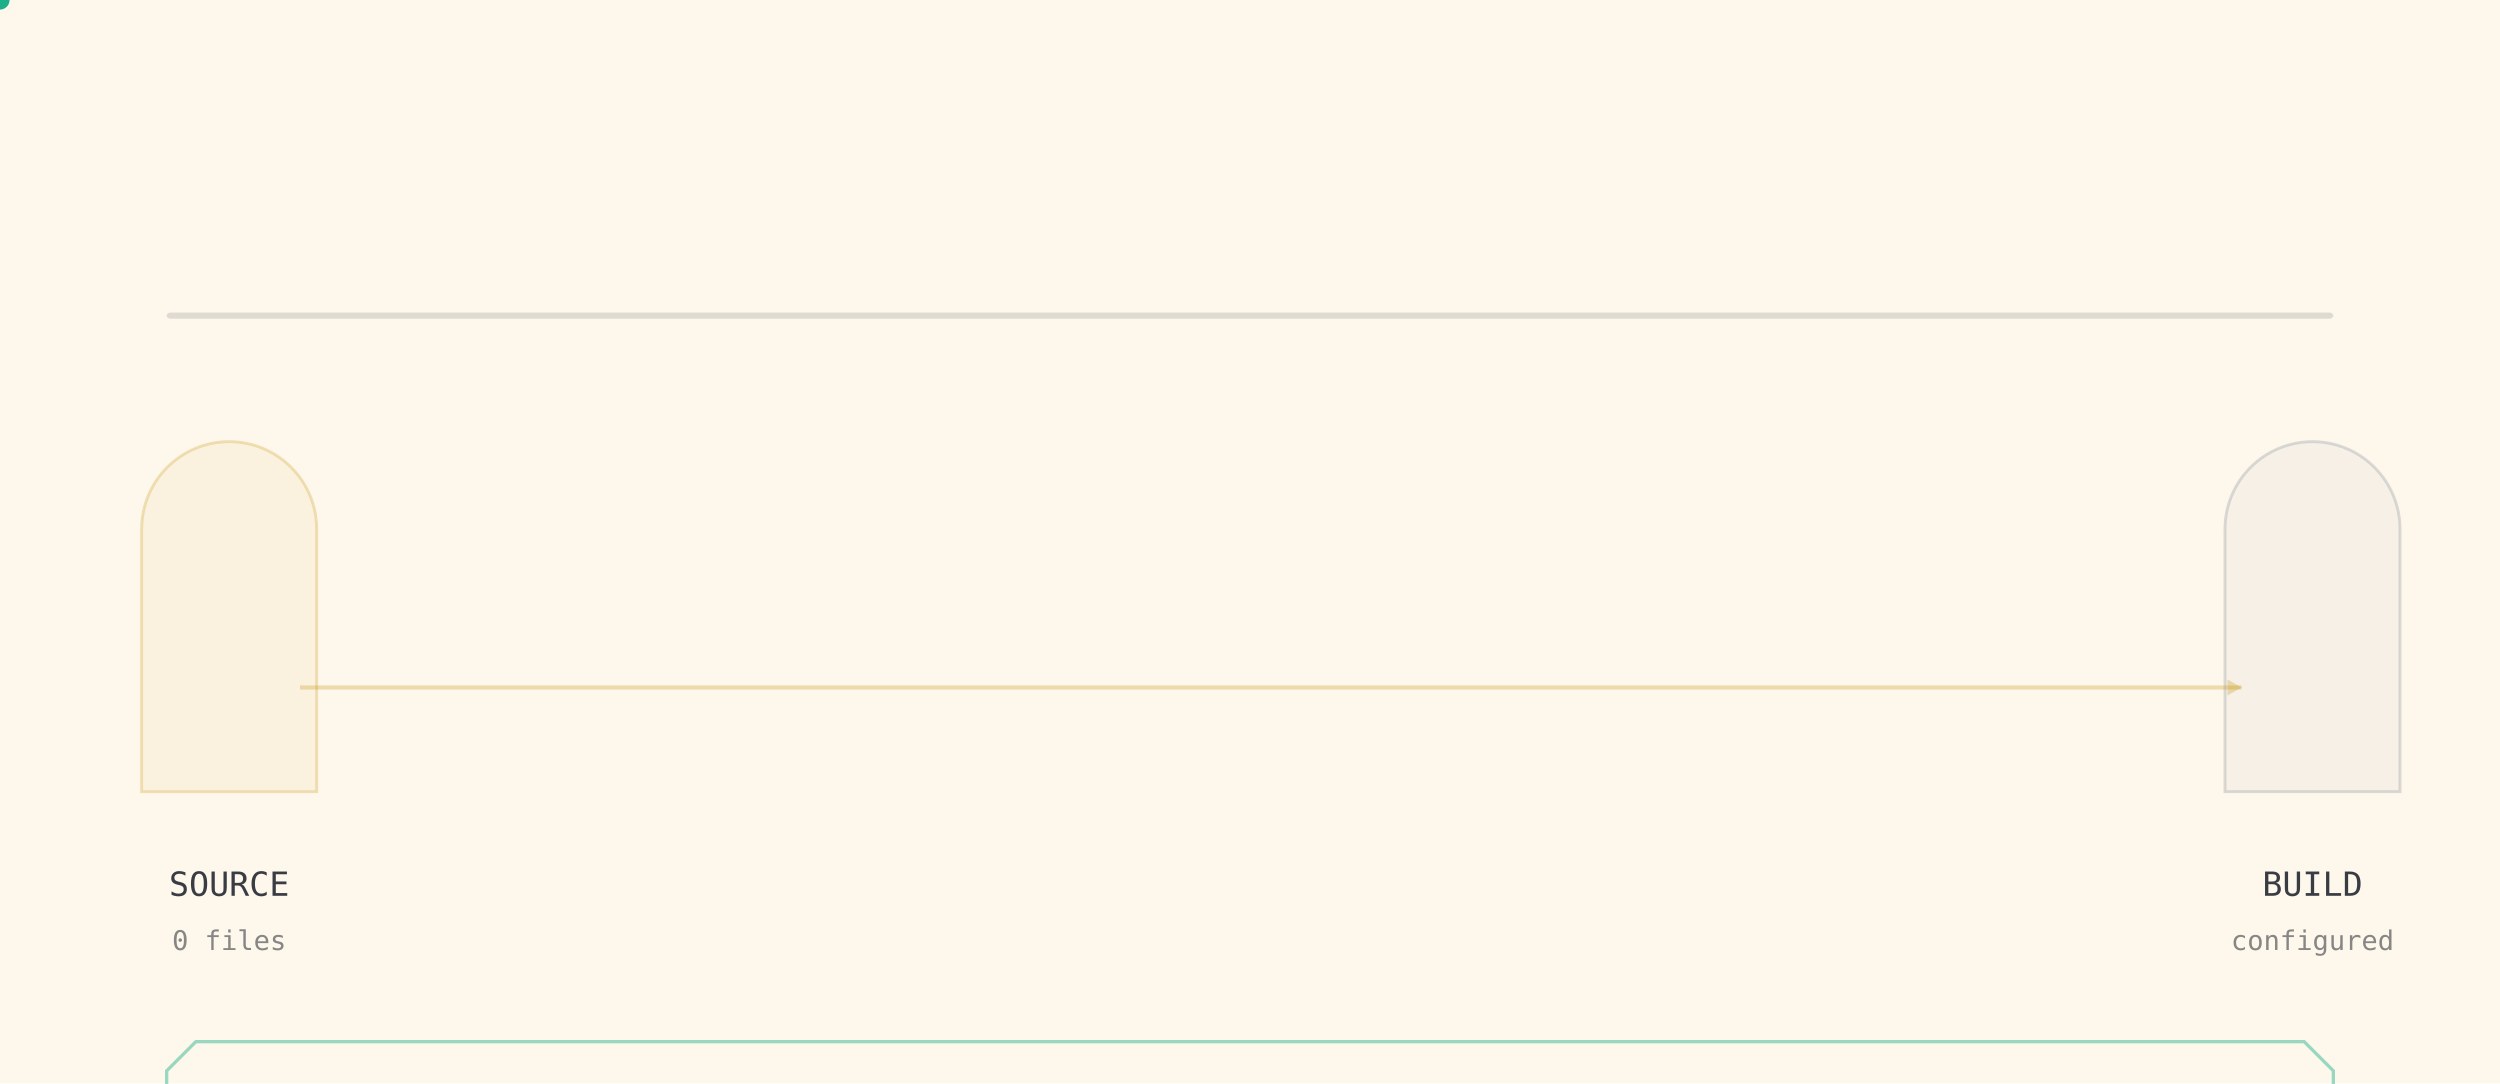
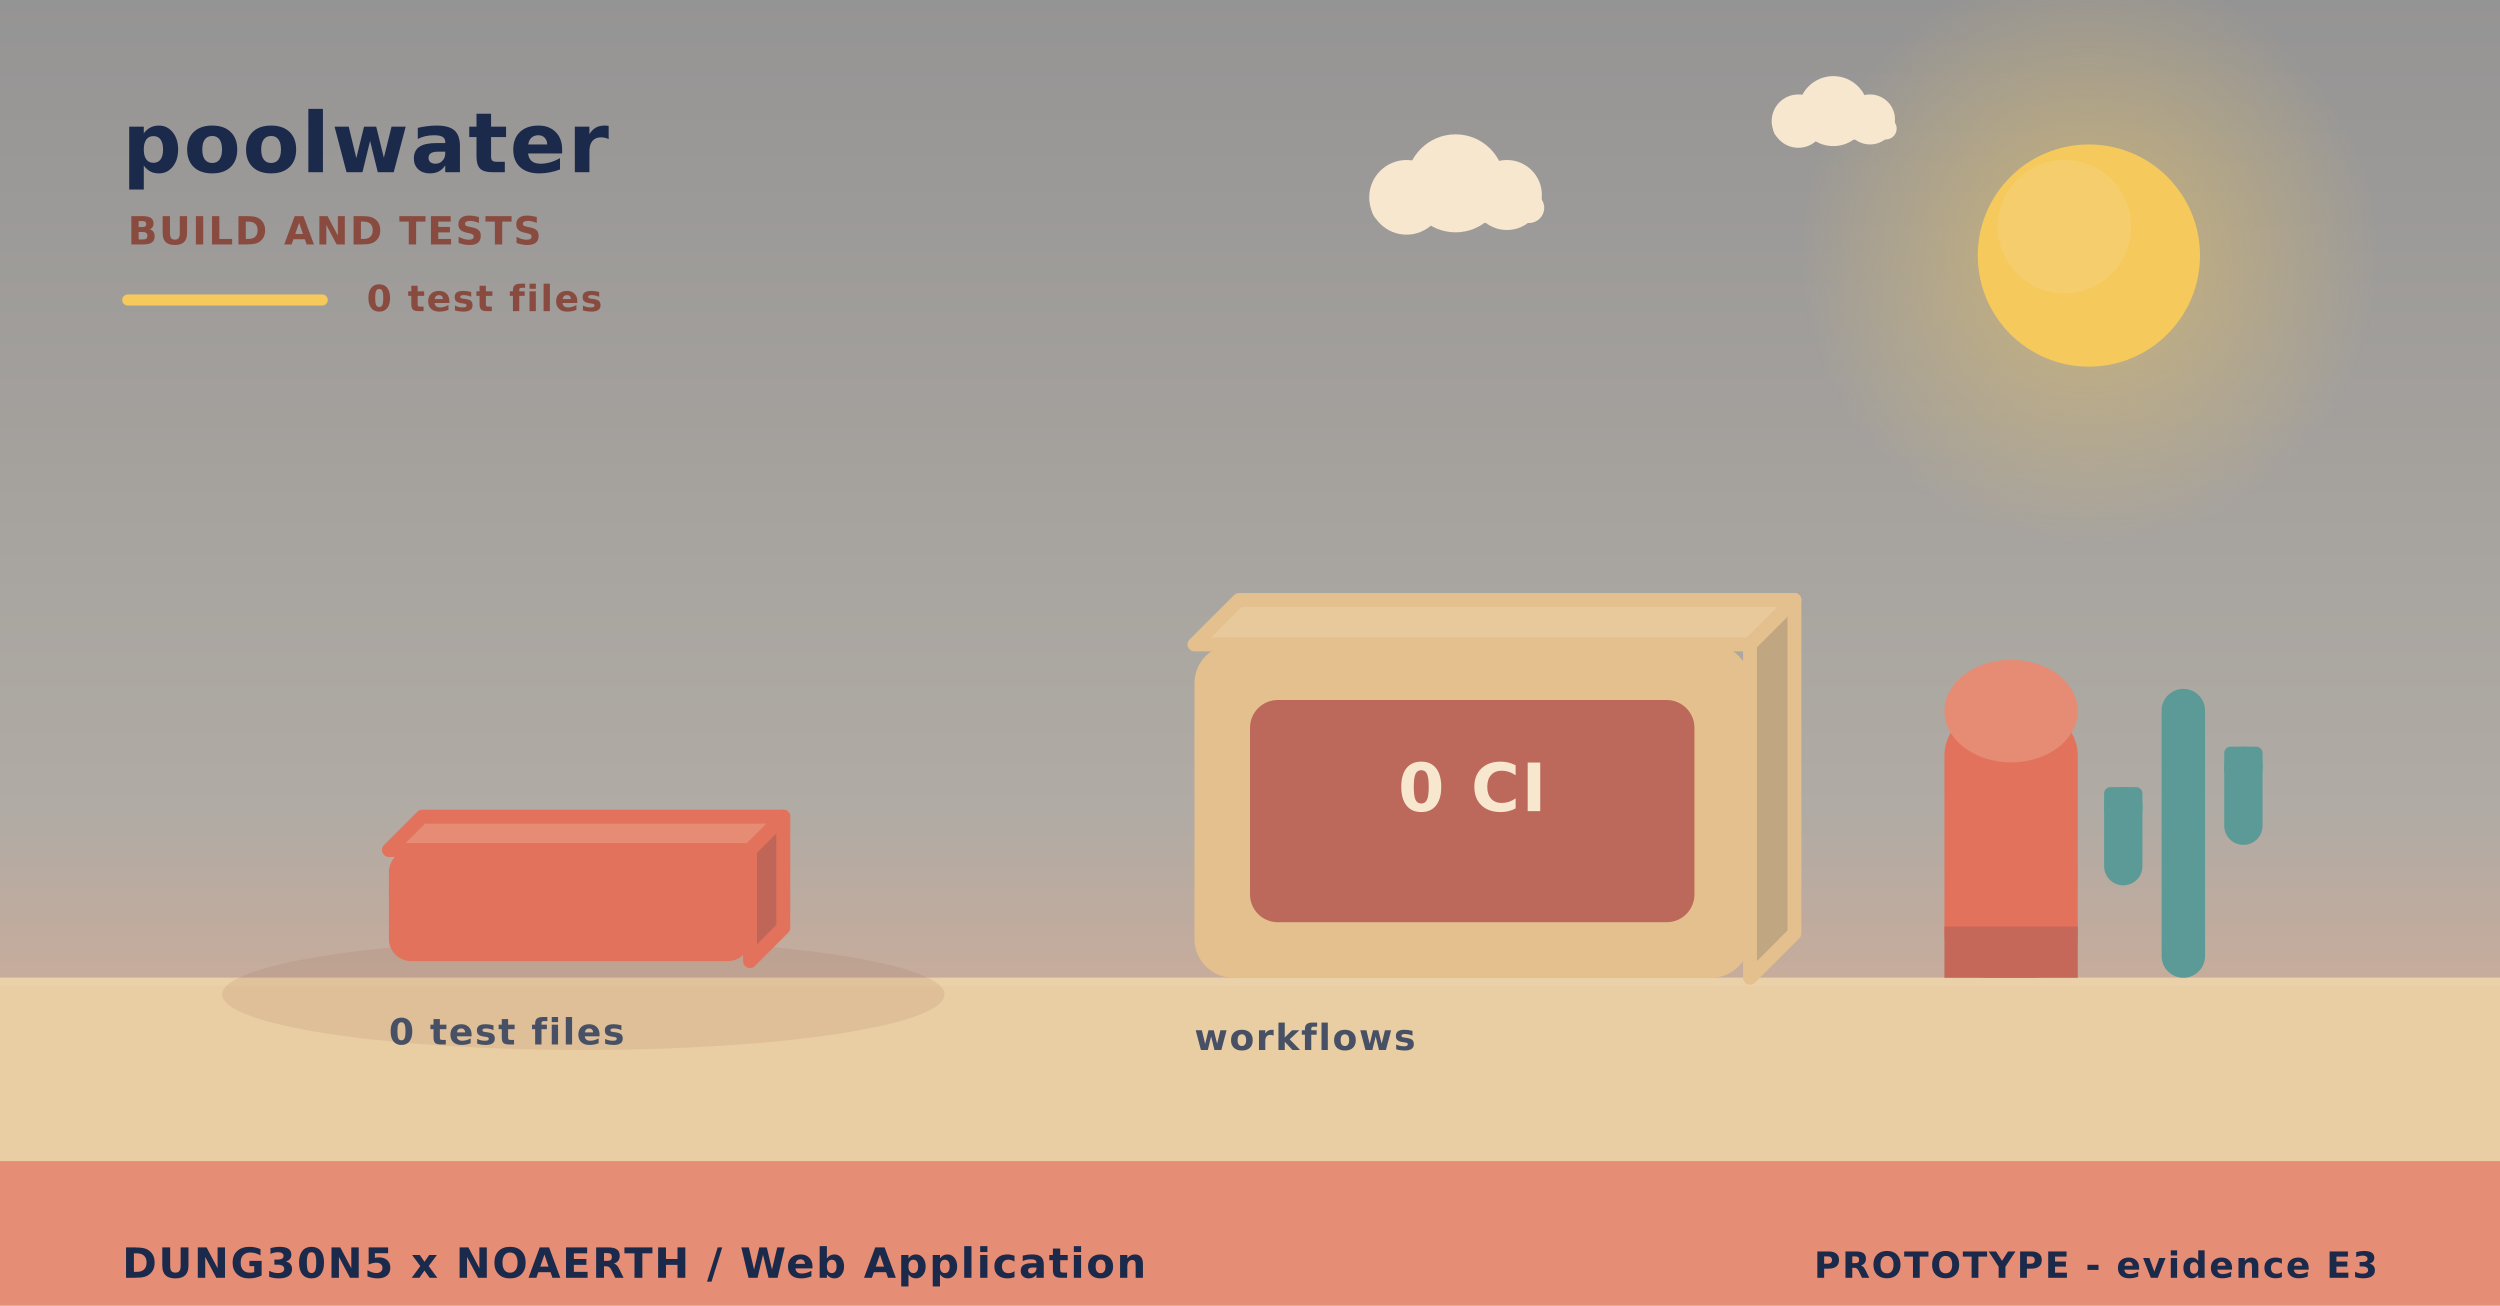
- <svg xmlns="http://www.w3.org/2000/svg" viewBox="0 0 1200 520" width="1200" height="520" role="img" aria-label="poolwater build evidence">
-   <rect width="1200" height="520" fill="#fef8ec" />
-   <defs>
-     <linearGradient id="gb" x1="0" y1="0" x2="1" y2="1">
-       <stop offset="0%" stop-color="#c78f02" />
-       <stop offset="100%" stop-color="#6e7788" />
-     </linearGradient>
-   </defs>
-   <rect x="80.00" y="150.00" width="1040.00" height="3.00" rx="2.00" fill="rgba(37,40,49,0.140)" opacity="1.00" />
-   <path d="M68.00,380.00 L68.00,254.00 A42.00,42.00 0 0 1 152.00,254.00 L152.00,380.00 Z" fill="rgba(199,143,2,0.100)" opacity="0.55" stroke="rgba(199,143,2,0.450)" stroke-width="1.4" />
-   <polygon points="-192.26,189.00 -136.83,221.00 -136.83,157.00 -192.26,125.00" fill="#036148" opacity="0.95" />
-   <polygon points="-247.68,221.00 -192.26,253.00 -192.26,189.00 -247.68,157.00" fill="#565d6a" opacity="0.95" />
-   <polygon points="-192.26,125.00 -136.83,157.00 -192.26,189.00 -247.68,157.00" fill="#c78f02" opacity="0.95" />
-   <text x="110" y="430" font-family="ui-monospace,Menlo,monospace" font-size="16" fill="rgba(37,40,49,0.900)" text-anchor="middle">SOURCE</text>
-   <text x="110" y="456" font-family="ui-monospace,Menlo,monospace" font-size="13" fill="rgba(37,40,49,0.550)" text-anchor="middle">0 files</text>
-   <path d="M1068.00,380.00 L1068.00,254.00 A42.00,42.00 0 0 1 1152.00,254.00 L1152.00,380.00 Z" fill="rgba(110,119,136,0.100)" opacity="0.55" stroke="rgba(110,119,136,0.450)" stroke-width="1.4" />
-   <polygon points="673.77,689.00 729.19,721.00 729.19,657.00 673.77,625.00" fill="#036148" opacity="0.95" />
-   <polygon points="618.34,721.00 673.77,753.00 673.77,689.00 618.34,657.00" fill="#565d6a" opacity="0.95" />
-   <polygon points="673.77,625.00 729.19,657.00 673.77,689.00 618.34,657.00" fill="#6e7788" opacity="0.95" />
-   <text x="1110" y="430" font-family="ui-monospace,Menlo,monospace" font-size="16" fill="rgba(37,40,49,0.900)" text-anchor="middle">BUILD</text>
-   <text x="1110" y="456" font-family="ui-monospace,Menlo,monospace" font-size="13" fill="rgba(37,40,49,0.550)" text-anchor="middle">configured</text>
-   <line x1="144.00" y1="330.00" x2="1076.00" y2="330.00" stroke="rgba(199,143,2,0.500)" stroke-width="2.00" opacity="0.55" />
-   <polygon points="1076.00,330.00 1069.20,326.20 1069.20,333.80" fill="rgba(199,143,2,0.500)" opacity="0.55" />
-   <g opacity="0.9">
-     <circle cx="0.00" cy="0.00" r="4.60" fill="#05a77d" opacity="1.00" />
-     <animateTransform attributeName="transform" type="translate" values="144.00,330.00 1076.00,330.00" dur="5.9s" begin="0.0s" repeatCount="indefinite" />
-     <animateTransform attributeName="transform" type="translate" values="1076.00,330.00 144.00,330.00" dur="5.9s" begin="2.95s" repeatCount="indefinite" />
+ <svg xmlns="http://www.w3.org/2000/svg" width="900" height="470" viewBox="0 0 900 470" role="img" aria-label="poolwater - how it is verified">
+   <linearGradient id="skyb" x1="0" y1="0" x2="0" y2="1">
+     <stop offset="0" stop-color="#959494" />
+     <stop offset="0.62" stop-color="#b0aba4" />
+     <stop offset="1" stop-color="#f3ad8a" />
+   </linearGradient>
+   <rect width="900" height="470" fill="url(#skyb)" />
+   <radialGradient id="sunb">
+     <stop offset="0.35" stop-color="#f5c95c" stop-opacity="0.34" />
+     <stop offset="1" stop-color="#f5c95c" stop-opacity="0" />
+   </radialGradient>
+   <circle cx="752" cy="92" r="104" fill="url(#sunb)" />
+   <circle cx="752" cy="92" r="40" fill="#f5c95c" />
+   <circle cx="743.2" cy="81.6" r="24" fill="#f5d27e" opacity="0.5" />
+   <g>
+     <circle cx="524" cy="66" r="17.64" fill="#f6e7ce" />
+     <circle cx="506.36" cy="71.04" r="13.44" fill="#f6e7ce" />
+     <circle cx="542.48" cy="70.2" r="12.6" fill="#f6e7ce" />
+     <rect x="493.76" y="69.36" width="62.16" height="10.92" rx="5.46" fill="#f6e7ce" />
+     <animateTransform attributeName="transform" type="translate" values="0 0;24 0;0 0" dur="36s" begin="0s" repeatCount="indefinite" />
  </g>
-   <path d="M94.00,500.00 H1106.00 L1120.00,514.00 V546.00 L1106.00,560.00 H94.00 L80.00,546.00 V514.00 Z" fill="none" stroke="rgba(5,167,125,0.500)" stroke-width="1.60" opacity="0.80" />
-   <text x="600" y="536" font-family="ui-monospace,Menlo,monospace" font-size="16" fill="rgba(5,167,125,0.950)" text-anchor="middle">no test suite present in this repository — shown as measured, not implied</text>
+   <g>
+     <circle cx="660" cy="40" r="12.6" fill="#f6e7ce" />
+     <circle cx="647.4" cy="43.6" r="9.6" fill="#f6e7ce" />
+     <circle cx="673.2" cy="43" r="9" fill="#f6e7ce" />
+     <rect x="638.4" y="42.4" width="44.4" height="7.8" rx="3.9" fill="#f6e7ce" />
+     <animateTransform attributeName="transform" type="translate" values="0 0;-18 0;0 0" dur="46s" begin="3s" repeatCount="indefinite" />
+   </g>
+   <rect x="0" y="352" width="900" height="118" fill="#e9cda3" />
+   <rect x="0" y="352" width="900" height="3" fill="#ebd1a9" />
+   <text x="44" y="62" font-family="Verdana,DejaVu Sans,sans-serif" font-size="30" font-weight="700" letter-spacing="0.6" fill="#1b2a4a" text-anchor="start">poolwater</text>
+   <text x="46" y="88" font-family="Verdana,DejaVu Sans,sans-serif" font-size="14" font-weight="700" letter-spacing="0.6" fill="#894b3f" text-anchor="start">BUILD AND TESTS</text>
+   <rect x="44" y="106" width="74" height="4" rx="2" fill="#f5c95c" />
+   <text x="132" y="112" font-family="Verdana,DejaVu Sans,sans-serif" font-size="13" font-weight="700" letter-spacing="0.6" fill="#894b3f" text-anchor="start">0 test files</text>
+   <ellipse cx="210" cy="358" rx="130" ry="20" fill="rgba(138,90,68,0.11)" />
+   <g>
+     <path d="M140,306 L270,306 L282,294 L152,294 Z" fill="#e68c74" stroke="#e2725b" stroke-width="5" stroke-linejoin="round" />
+     <path d="M270,306 L282,294 L282,334 L270,346 Z" fill="#c06658" stroke="#e2725b" stroke-width="5" stroke-linejoin="round" />
+     <rect x="140" y="306" width="130" height="40" rx="8" fill="#e2725b" />
+     <animateTransform attributeName="transform" type="translate" values="0 10;0 0" dur="0.8s" begin="0.5s" fill="freeze" />
+   </g>
+   <text x="140" y="376" font-family="Verdana,DejaVu Sans,sans-serif" font-size="13" font-weight="700" letter-spacing="0.6" fill="#475064" text-anchor="start">0 test files</text>
+   <path d="M430,232 L630,232 L646,216 L446,216 Z" fill="#e7c99b" stroke="#e3c08d" stroke-width="5" stroke-linejoin="round" />
+   <path d="M630,232 L646,216 L646,336 L630,352 Z" fill="#c1a682" stroke="#e3c08d" stroke-width="5" stroke-linejoin="round" />
+   <rect x="430" y="232" width="200" height="120" rx="14" fill="#e3c08d" />
+   <rect x="450" y="252" width="160" height="80" rx="10" fill="#ba6458" opacity="0.94" />
+   <text x="530" y="292" font-family="Verdana,DejaVu Sans,sans-serif" font-size="24" font-weight="700" letter-spacing="0.6" fill="#f6e7ce" text-anchor="middle">0 CI</text>
+   <text x="430" y="378" font-family="Verdana,DejaVu Sans,sans-serif" font-size="13" font-weight="700" letter-spacing="0.6" fill="#475064" text-anchor="start">workflows</text>
+   <rect x="700" y="256" width="48" height="96" rx="16" fill="#e2725b" />
+   <ellipse cx="724" cy="256" rx="24" ry="18.46" fill="#e68c74" />
+   <rect x="700" y="333.54" width="48" height="18.46" fill="#c66859" />
+   <rect x="778.18" y="248" width="15.64" height="104" rx="7.82" fill="#5b9a97" />
+   <rect x="757.48" y="283.36" width="13.8" height="35.36" rx="6.9" fill="#5b9a97" />
+   <rect x="757.48" y="283.36" width="13.8" height="10.4" rx="2.3" fill="#5b9a97" />
+   <rect x="800.72" y="268.8" width="13.8" height="35.36" rx="6.9" fill="#5b9a97" />
+   <rect x="800.72" y="268.8" width="13.8" height="10.4" rx="2.3" fill="#5b9a97" />
+   <rect x="0" y="418" width="900" height="52" rx="0" fill="#e68972" opacity="0.94" />
+   <text x="44" y="460" font-family="Verdana,DejaVu Sans,sans-serif" font-size="15" font-weight="700" letter-spacing="0.6" fill="#1b2a4a" text-anchor="start">DUNG30N5 x NOAERTH  /  Web Application</text>
+   <text x="856" y="460" font-family="Verdana,DejaVu Sans,sans-serif" font-size="13" font-weight="700" letter-spacing="0.6" fill="#1b2a4a" text-anchor="end">PROTOTYPE  -  evidence E3</text>
</svg>
